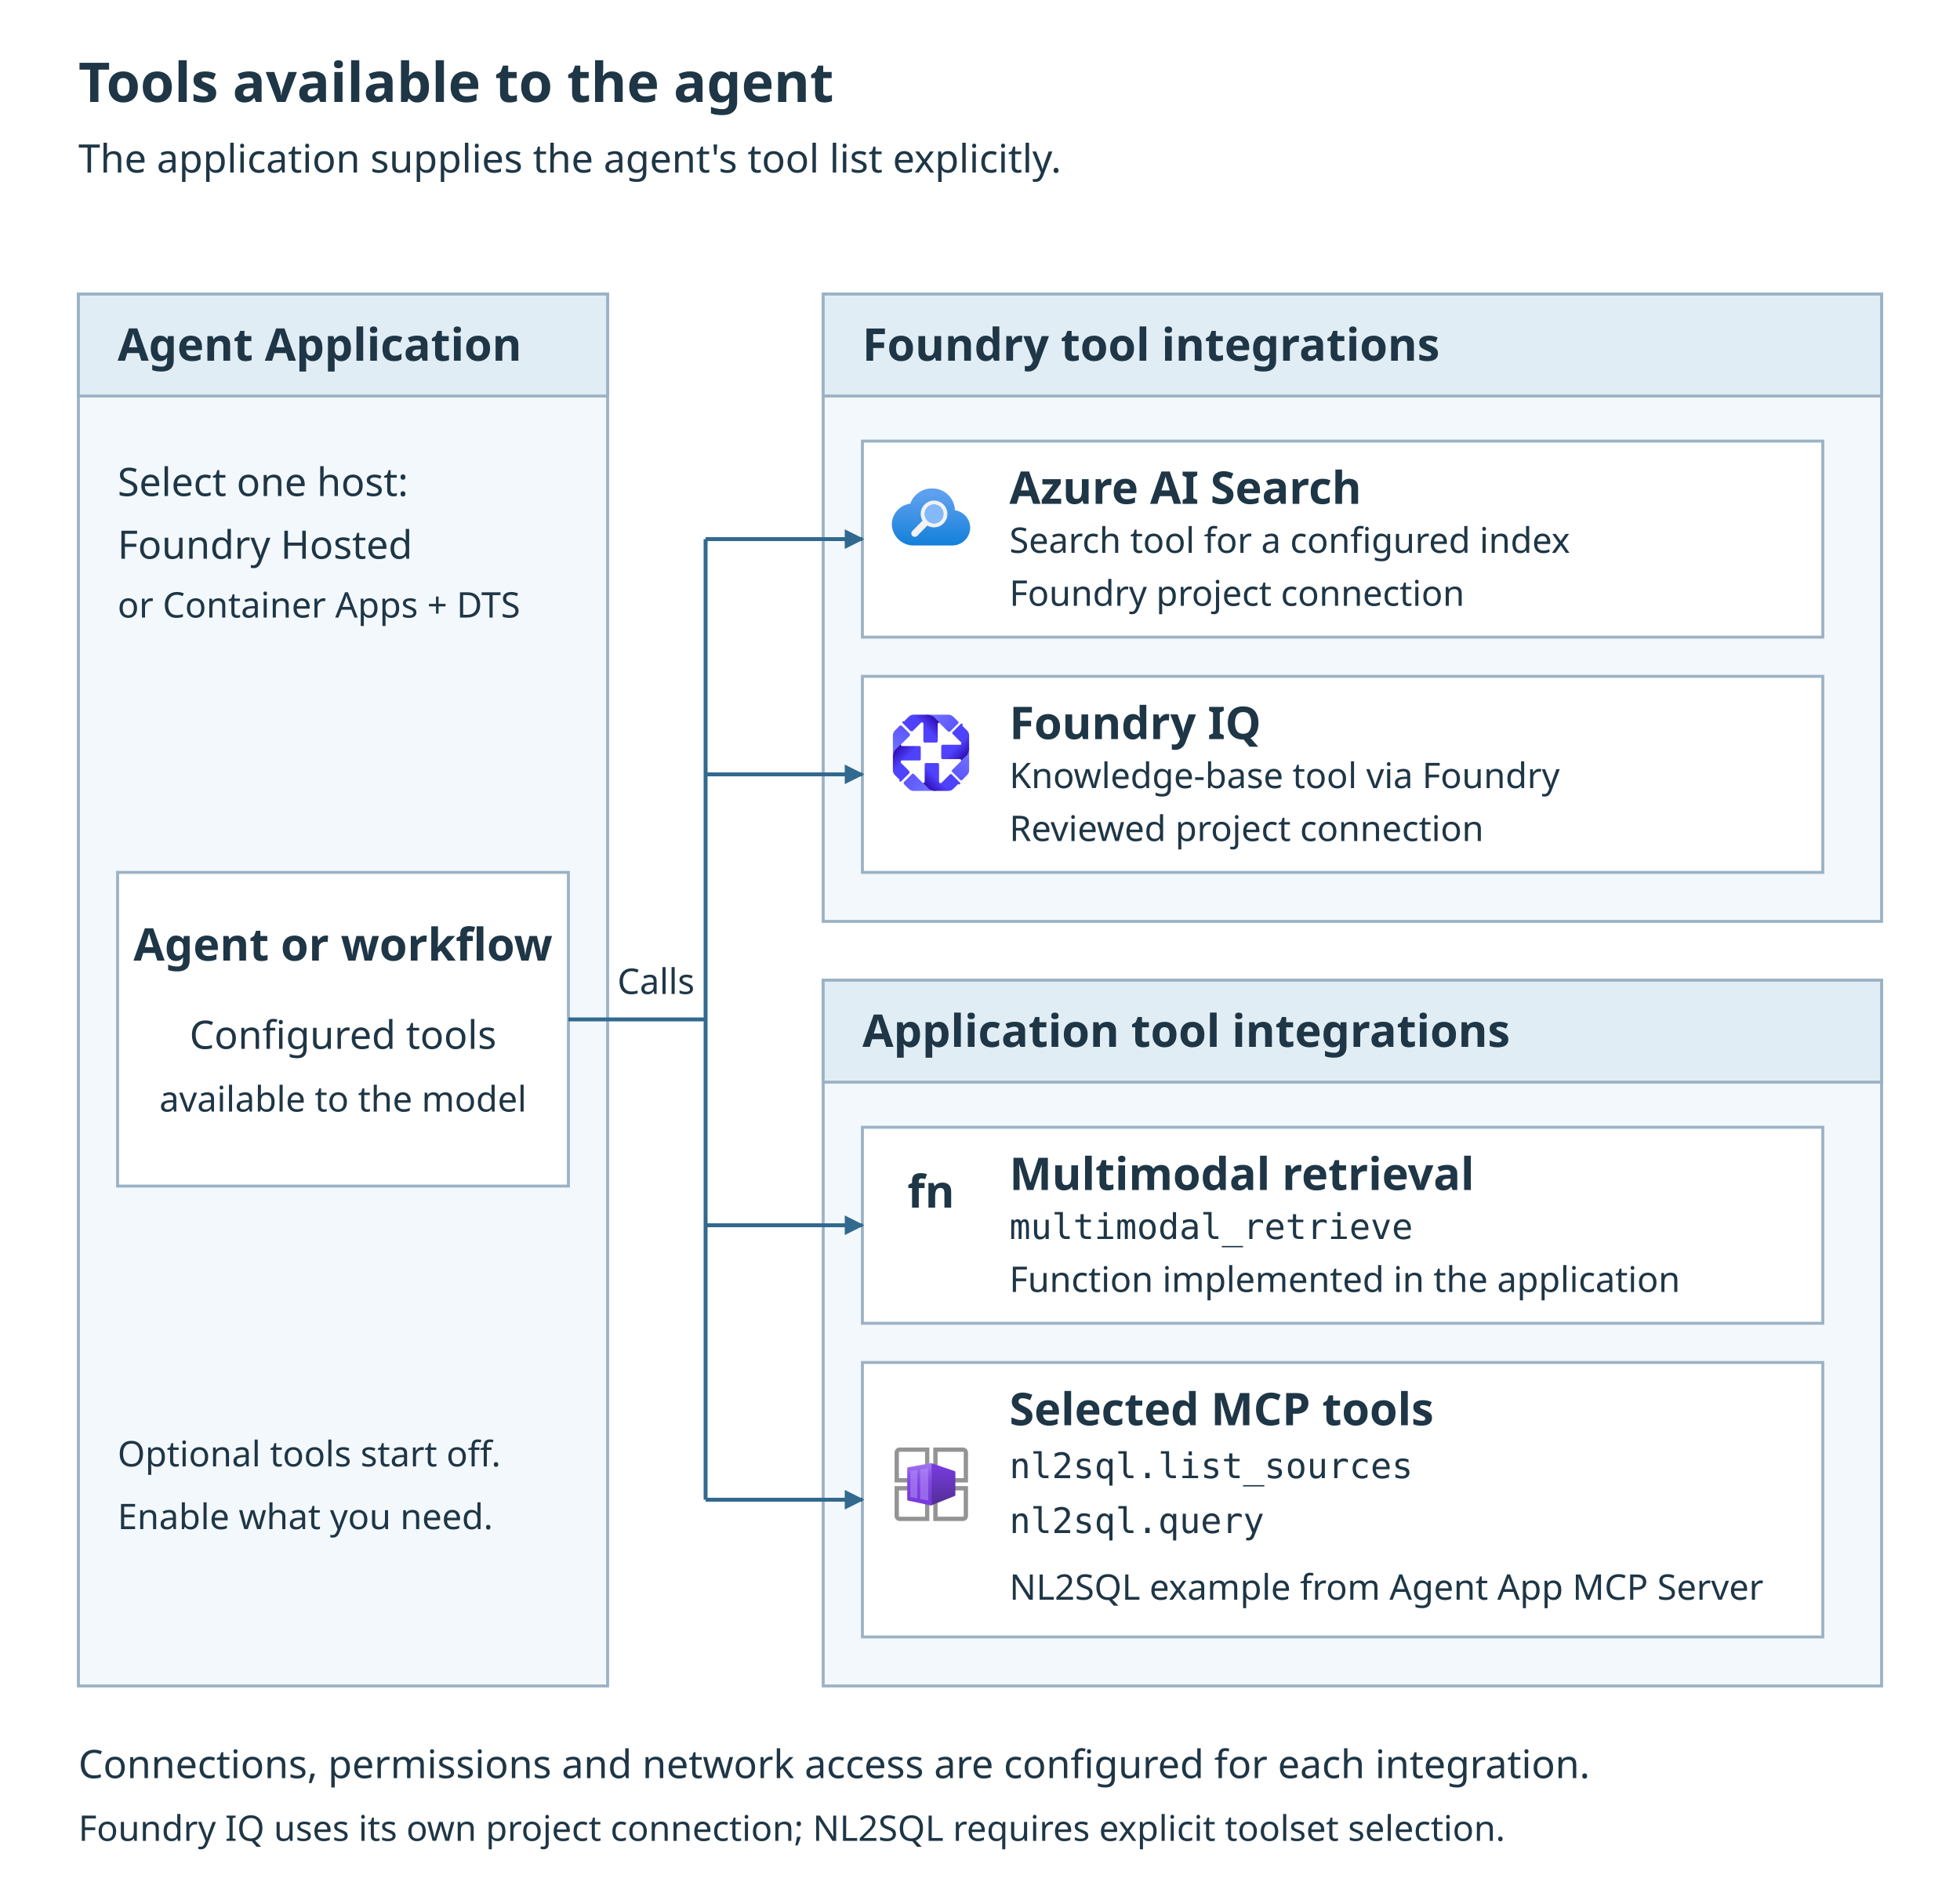
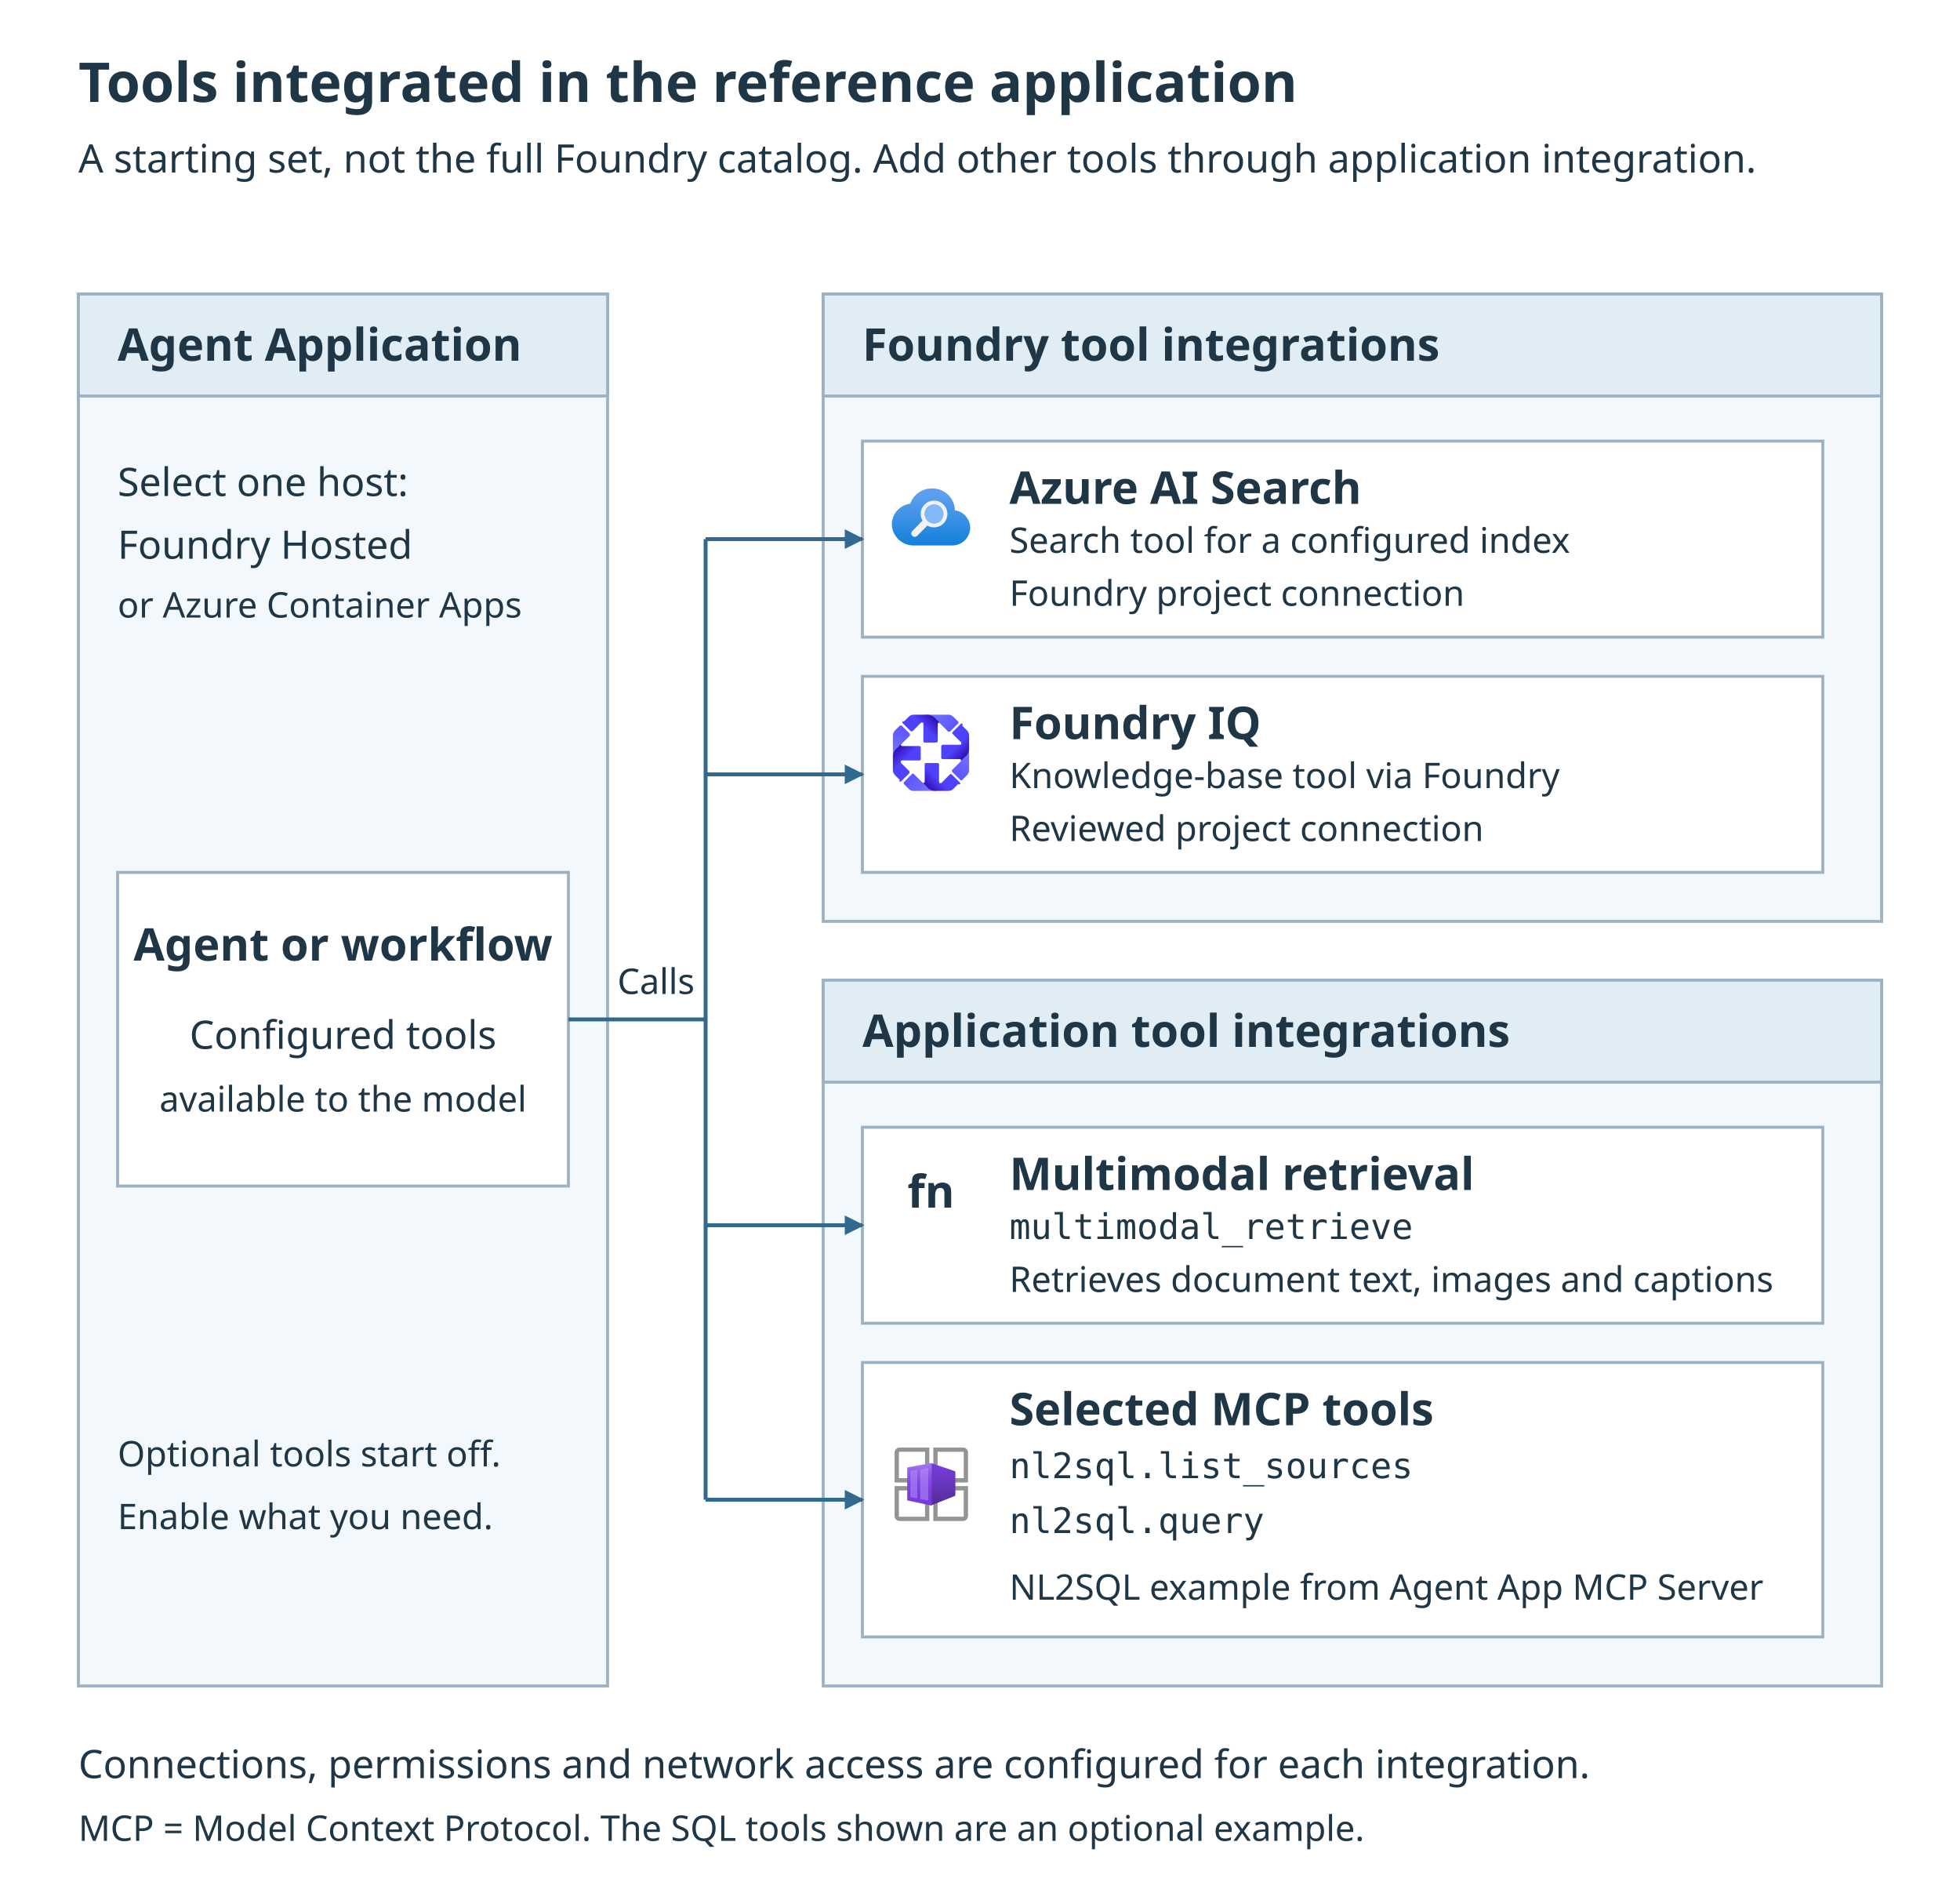
<svg xmlns="http://www.w3.org/2000/svg" width="1000" height="960" viewBox="0 0 1000 960" role="img" aria-labelledby="title desc">
  <defs>
    <style>text{font-family:"Segoe UI",sans-serif;fill:#1e3646;font-size:20px}.title{font-size:28px;font-weight:700}.heading{font-size:23px;font-weight:700}.label{font-size:18px}.code{font-family:Consolas,monospace;font-size:18px}.node{fill:#fff;stroke:#9bb2c4;stroke-width:1.5}.group{fill:#f3f8fc;stroke:#9bb2c4;stroke-width:1.5}.header{fill:#e1edf4;stroke:#9bb2c4;stroke-width:1.5}.line,.flow{fill:none;stroke:#32698e;stroke-width:2}.flow{marker-end:url(#arrow)}</style>
    <marker id="arrow" markerWidth="10" markerHeight="10" refX="9" refY="5" orient="auto" markerUnits="userSpaceOnUse">
      <path d="M0 0 10 5 0 10Z" fill="#32698e" />
    </marker>
    <symbol id="search" viewBox="0 0 18 18">
      <defs>
        <linearGradient id="b198f9ad-224e-4f37-99bb-f1c5a20d3916" x1="9" y1="0.36" x2="9" y2="18.31" gradientUnits="userSpaceOnUse">
          <stop offset="0.18" stop-color="#5ea0ef" />
          <stop offset="1" stop-color="#0078d4" />
        </linearGradient>
      </defs>
      <path d="M18,11.32a4.12,4.12,0,0,0-3.51-4,5.15,5.15,0,0,0-5.25-5,5.25,5.25,0,0,0-5,3.49A4.86,4.86,0,0,0,0,10.59a5,5,0,0,0,5.07,4.82l.44,0h8.21a.78.78,0,0,0,.22,0A4.13,4.13,0,0,0,18,11.32Z" fill="url(#b198f9ad-224e-4f37-99bb-f1c5a20d3916)" />
      <path d="M12.33,6.59a3.07,3.07,0,0,0-5.61.85,3.16,3.16,0,0,0,.33,2.27L4.71,12.08a.79.79,0,0,0,0,1.12.78.78,0,0,0,.56.23.76.76,0,0,0,.56-.23l2.33-2.36a3.14,3.14,0,0,0,.81.33,3.08,3.08,0,0,0,3.36-4.58Zm-.54,2.1A2.16,2.16,0,0,1,9.7,10.34a1.79,1.79,0,0,1-.51-.07,1.87,1.87,0,0,1-.7-.32,2.13,2.13,0,0,1-.56-.56,2.17,2.17,0,0,1-.31-1.73A2.14,2.14,0,0,1,9.7,6a2.31,2.31,0,0,1,.52.06,2.18,2.18,0,0,1,1.32,1A2.13,2.13,0,0,1,11.79,8.69Z" fill="#f2f2f2" />
      <ellipse cx="9.69" cy="8.18" rx="2.15" ry="2.16" fill="#83b9f9" />
    </symbol>
    <symbol id="aca" viewBox="0 0 18 18">
      <defs>
        <linearGradient id="a3a44093-b157-426e-a8fe-cec9f9c23978" x1="11.729" y1="4.88" x2="11.729" y2="13.099" gradientUnits="userSpaceOnUse">
          <stop offset="0.001" stop-color="#773adc" />
          <stop offset="0.528" stop-color="#6635bb" />
          <stop offset="1" stop-color="#552f99" />
        </linearGradient>
        <linearGradient id="ad838859-03f4-472f-81bc-ebc921d71335" x1="6.35" y1="13.914" x2="6.35" y2="4.198" gradientUnits="userSpaceOnUse">
          <stop offset="0.001" stop-color="#773adc" />
          <stop offset="0.307" stop-color="#793ddd" />
          <stop offset="0.532" stop-color="#8046e1" />
          <stop offset="0.731" stop-color="#8c56e7" />
          <stop offset="0.915" stop-color="#9c6def" />
          <stop offset="1" stop-color="#a67af4" />
        </linearGradient>
      </defs>
      <g id="ae82470d-7a6c-4dfe-8533-59d8ff948629">
        <g>
          <path d="M8.617,8.644H.639V1.784A1.16,1.16,0,0,1,1.788.624H8.617ZM1.63,7.653h6V1.594H1.788a.158.158,0,0,0-.158.158h0Z" fill="#949494" />
          <path d="M17.5,8.644H9.523V.624h6.828A1.16,1.16,0,0,1,17.5,1.784Zm-6.987-.991h6V1.784a.157.157,0,0,0-.123-.187.2.2,0,0,0-.035,0H10.513Z" fill="#949494" />
          <path d="M8.617,17.485H1.788A1.149,1.149,0,0,1,.639,16.347V9.476H8.617ZM1.63,10.467v5.88a.158.158,0,0,0,.158.158H7.626V10.467Z" fill="#949494" />
          <path d="M16.351,17.485H9.523V9.476H17.5v6.871A1.149,1.149,0,0,1,16.351,17.485Zm-5.838-.991h5.838a.157.157,0,0,0,.158-.158V10.467h-6Z" fill="#949494" />
          <path d="M14.6,6.294a.294.294,0,0,0-.2-.278L9.044,4.205A.128.128,0,0,0,9,4.2H9a.132.132,0,0,0-.133.133v9.445A.133.133,0,0,0,9,13.911H9a.138.138,0,0,0,.049-.01l5.365-2.145a.292.292,0,0,0,.184-.272Z" fill="url(#a3a44093-b157-426e-a8fe-cec9f9c23978)" />
          <path d="M8.966,4.2l-5.293.966a.161.161,0,0,0-.13.158V12.63a.16.16,0,0,0,.126.157L8.962,13.91a.161.161,0,0,0,.191-.121.22.22,0,0,0,0-.036V4.358A.16.16,0,0,0,9,4.2.163.163,0,0,0,8.966,4.2Z" fill="url(#ad838859-03f4-472f-81bc-ebc921d71335)" />
          <path d="M6.52,5.656v6.8l1.842.3V5.335Zm-2.262.367v5.955l1.6.326V5.754Z" fill="#b796f9" opacity="0.5" />
        </g>
      </g>
    </symbol>
    <symbol id="foundry-iq" viewBox="0 0 18 18">
      <defs>
        <linearGradient id="uuid-7526d738-2276-4943-a89d-7b8f37e752c7" x1="9.52" y1="1882" x2="17.62" y2="1887.9" gradientTransform="translate(0 -1882.5)" gradientUnits="userSpaceOnUse">
          <stop offset="0" stop-color="#7274ff" />
          <stop offset="1" stop-color="#4f42fd" />
        </linearGradient>
        <linearGradient id="uuid-9a254082-ecd5-41e7-b516-d7222c830106" x1="7.5" y1="1885.6" x2="10" y2="1883.1" gradientTransform="translate(0 -1882.5)" gradientUnits="userSpaceOnUse">
          <stop offset="0" stop-color="#4f42fd" />
          <stop offset="1" stop-color="#2c08ac" />
        </linearGradient>
        <linearGradient id="uuid-944cb126-a8a3-4575-8c15-15b68bff8253" x1="-.5" y1="1890.98" x2="5.4" y2="1882.88" gradientTransform="translate(0 -1882.5)" gradientUnits="userSpaceOnUse">
          <stop offset="0" stop-color="#7274ff" />
          <stop offset="1" stop-color="#4f42fd" />
        </linearGradient>
        <linearGradient id="uuid-fd46aaed-c6ee-4ec5-a79a-c451c5d41ce7" x1="3.11" y1="1892.99" x2=".61" y2="1890.49" gradientTransform="translate(0 -1882.5)" gradientUnits="userSpaceOnUse">
          <stop offset="0" stop-color="#4f42fd" />
          <stop offset="1" stop-color="#2c08ac" />
        </linearGradient>
        <linearGradient id="uuid-cdf32197-da5e-480d-8e7c-e9db7b4aa8d2" x1="8.46" y1="1900.94" x2=".36" y2="1895.14" gradientTransform="translate(0 -1882.5)" gradientUnits="userSpaceOnUse">
          <stop offset="0" stop-color="#7274ff" />
          <stop offset="1" stop-color="#4f42fd" />
        </linearGradient>
        <linearGradient id="uuid-5e60f7f1-a5c7-49fe-a279-f1bde8ca60da" x1="10.54" y1="1897.44" x2="8.04" y2="1899.94" gradientTransform="translate(0 -1882.5)" gradientUnits="userSpaceOnUse">
          <stop offset="0" stop-color="#4f42fd" />
          <stop offset="1" stop-color="#2c08ac" />
        </linearGradient>
        <linearGradient id="uuid-308c4ccc-3630-4f7c-98c6-7ffbde4b8d5b" x1="18.44" y1="1892.04" x2="12.64" y2="1900.14" gradientTransform="translate(0 -1882.5)" gradientUnits="userSpaceOnUse">
          <stop offset="0" stop-color="#7274ff" />
          <stop offset="1" stop-color="#4f42fd" />
        </linearGradient>
        <linearGradient id="uuid-b0c66d16-3170-41c2-a75a-45479ea00a11" x1="14.95" y1="1889.95" x2="17.45" y2="1892.45" gradientTransform="translate(0 -1882.5)" gradientUnits="userSpaceOnUse">
          <stop offset="0" stop-color="#4f42fd" />
          <stop offset="1" stop-color="#2c08ac" />
        </linearGradient>
      </defs>
      <rect width="18" height="18" fill="none" />
      <g>
        <path d="M7.85.25h5.2c.4,0,.8.2,1.1.5l1.1,1.1c.1.1.1.3,0,.4l-1.9,1.9h-.4l-1.2-1.2-1.7-1.7c-.4-.4-.8-.6-1.3-.8-.3,0-.6-.1-.9-.1h0v-.1Z" fill="url(#uuid-7526d738-2276-4943-a89d-7b8f37e752c7)" />
        <path d="M2.75,1.85l1.1-1.1c.3-.3.7-.5,1.1-.5h2.8c.4,0,.7,0,1,.1.5.1,1,.4,1.3.8l1,1c-.2-.2-.5,0-.5.2v4s-.1.3-.3.3h-2.7s-.3,0-.3-.3V2.35c0-.2,0-.3-.3-.3s0,0-.2,0l-1.1,1.1-.9.9h-.4l-1.9-1.9v-.4h.3v.1Z" fill="url(#uuid-9a254082-ecd5-41e7-b516-d7222c830106)" />
        <path d="M.25,10.15v-5.2c0-.4.2-.8.5-1.1l1.1-1.1h.4l1.9,1.9v.4l-1.2,1.2-1.7,1.7c-.4.4-.6.8-.8,1.3,0,.3-.1.6-.1.9h-.1Z" fill="url(#uuid-944cb126-a8a3-4575-8c15-15b68bff8253)" />
        <path d="M1.85,15.25l-1.1-1.1c-.3-.3-.5-.7-.5-1.1v-2.8c0-.4,0-.7.1-1,.1-.5.4-1,.8-1.3l1-1c-.2.2,0,.5.2.5h4s.3,0,.3.3v2.7c0,.1,0,.3-.3.3H2.35c-.2,0-.3.1-.3.3v.2l1.1,1.1.9.9v.4l-1.9,1.9c-.1.1-.3.1-.4,0h0v-.3h.1Z" fill="url(#uuid-fd46aaed-c6ee-4ec5-a79a-c451c5d41ce7)" />
        <path d="M10.15,17.75h-5.2c-.4,0-.8-.2-1.1-.5l-1.1-1.1v-.4l1.9-1.9c0-.1.3-.1.4,0l1.2,1.2,1.7,1.7c.4.4,.8.6,1.3.8.3,0,.6.1.9.1h0v.1Z" fill="url(#uuid-cdf32197-da5e-480d-8e7c-e9db7b4aa8d2)" />
        <path d="M15.25,16.15l-1.1,1.1c-.3.3-.7.5-1.1.5h-2.8c-.3,0-.6,0-.9-.1-.5-.1-1-.4-1.3-.8l-1-1c.2.2.5,0,.5-.2v-4c0-.1,0-.3.3-.3h2.7c.1,0,.3.1.3.3v4c0,.2.1.3.3.3h.2l1.1-1.1.9-.9c.1-.1.3-.1.4,0l1.9,1.9c.1.1.1.3,0,.4h-.4v-.1Z" fill="url(#uuid-5e60f7f1-a5c7-49fe-a279-f1bde8ca60da)" />
        <path d="M17.75,7.85v5.2c0,.4-.2.8-.5,1.1l-1.1,1.1c-.1.1-.3.1-.4,0l-1.9-1.9c-.1-.1-.1-.3,0-.4l1.2-1.2,1.7-1.7c.4-.4.6-.8.8-1.3,0-.3.1-.6.1-.9,0,0,.1,0,.1,0Z" fill="url(#uuid-308c4ccc-3630-4f7c-98c6-7ffbde4b8d5b)" />
        <path d="M16.15,2.75l1.1,1.1c.3.3.5.7.5,1.1v2.8c0,.3,0,.6-.1.9-.1.5-.4,1-.8,1.3l-1,1c.2-.2,0-.5-.2-.5h-4c-.1,0-.3-.1-.3-.3v-2.7s.1-.3.3-.3h4c.2,0,.3,0,.3-.3s0,0,0-.2l-1.1-1.1-.9-.9c-.1,0-.1-.3,0-.4l1.9-1.9c.1-.1.3-.1.4,0h0v.4h-.1Z" fill="url(#uuid-b0c66d16-3170-41c2-a75a-45479ea00a11)" />
      </g>
    </symbol>
  </defs>
  <rect width="1000" height="960" fill="#fff" />
-   <text class="title" x="40" y="52">Tools available to the agent</text>
-   <text x="40" y="88">The application supplies the agent's tool list explicitly.</text>
+   <text class="title" x="40" y="52">Tools integrated in the reference application</text>
+   <text x="40" y="88">A starting set, not the full Foundry catalog. Add other tools through application integration.</text>
  <rect class="group" x="40" y="150" width="270" height="710" />
  <rect class="header" x="40" y="150" width="270" height="52" />
  <text class="heading" x="60" y="184">Agent Application</text>
  <text x="60" y="253">Select one host:</text>
  <text x="60" y="285">Foundry Hosted</text>
-   <text class="label" x="60" y="315">or Container Apps + DTS</text>
+   <text class="label" x="60" y="315">or Azure Container Apps</text>
  <rect class="node" x="60" y="445" width="230" height="160" />
  <text class="heading" x="175" y="490" text-anchor="middle">Agent or workflow</text>
  <text x="175" y="535" text-anchor="middle">Configured tools</text>
  <text class="label" x="175" y="567" text-anchor="middle">available to the model</text>
  <text class="label" x="60" y="748">Optional tools start off.</text>
  <text class="label" x="60" y="780">Enable what you need.</text>
  <rect class="group" x="420" y="150" width="540" height="320" />
  <rect class="header" x="420" y="150" width="540" height="52" />
  <text class="heading" x="440" y="184">Foundry tool integrations</text>
  <rect class="node" x="440" y="225" width="490" height="100" />
  <use href="#search" x="455" y="244" width="40" height="40" aria-hidden="true" />
  <text class="heading" x="515" y="257">Azure AI Search</text>
  <text class="label" x="515" y="282">Search tool for a configured index</text>
  <text class="label" x="515" y="309">Foundry project connection</text>
  <rect class="node" x="440" y="345" width="490" height="100" />
  <use href="#foundry-iq" x="455" y="364" width="40" height="40" aria-hidden="true" />
  <text class="heading" x="515" y="377">Foundry IQ</text>
  <text class="label" x="515" y="402">Knowledge-base tool via Foundry</text>
  <text class="label" x="515" y="429">Reviewed project connection</text>
  <rect class="group" x="420" y="500" width="540" height="360" />
  <rect class="header" x="420" y="500" width="540" height="52" />
  <text class="heading" x="440" y="534">Application tool integrations</text>
  <rect class="node" x="440" y="575" width="490" height="100" />
  <text class="heading" x="475" y="616" text-anchor="middle" aria-hidden="true">fn</text>
  <text class="heading" x="515" y="607">Multimodal retrieval</text>
  <text class="code" x="515" y="632">multimodal_retrieve</text>
-   <text class="label" x="515" y="659">Function implemented in the application</text>
+   <text class="label" x="515" y="659">Retrieves document text, images and captions</text>
  <rect class="node" x="440" y="695" width="490" height="140" />
  <use href="#aca" x="455" y="737" width="40" height="40" aria-hidden="true" />
  <text class="heading" x="515" y="727">Selected MCP tools</text>
  <text class="code" x="515" y="754">nl2sql.list_sources</text>
  <text class="code" x="515" y="782">nl2sql.query</text>
  <text class="label" x="515" y="816">NL2SQL example from Agent App MCP Server</text>
  <path class="line" d="M290 520H360M360 275V765" />
  <text class="label" x="315" y="507">Calls</text>
  <path class="flow" d="M360 275H440" />
  <path class="flow" d="M360 395H440" />
  <path class="flow" d="M360 625H440" />
  <path class="flow" d="M360 765H440" />
  <text x="40" y="907">Connections, permissions and network access are configured for each integration.</text>
-   <text class="label" x="40" y="939">Foundry IQ uses its own project connection; NL2SQL requires explicit toolset selection.</text>
+   <text class="label" x="40" y="939">MCP = Model Context Protocol. The SQL tools shown are an optional example.</text>
</svg>
